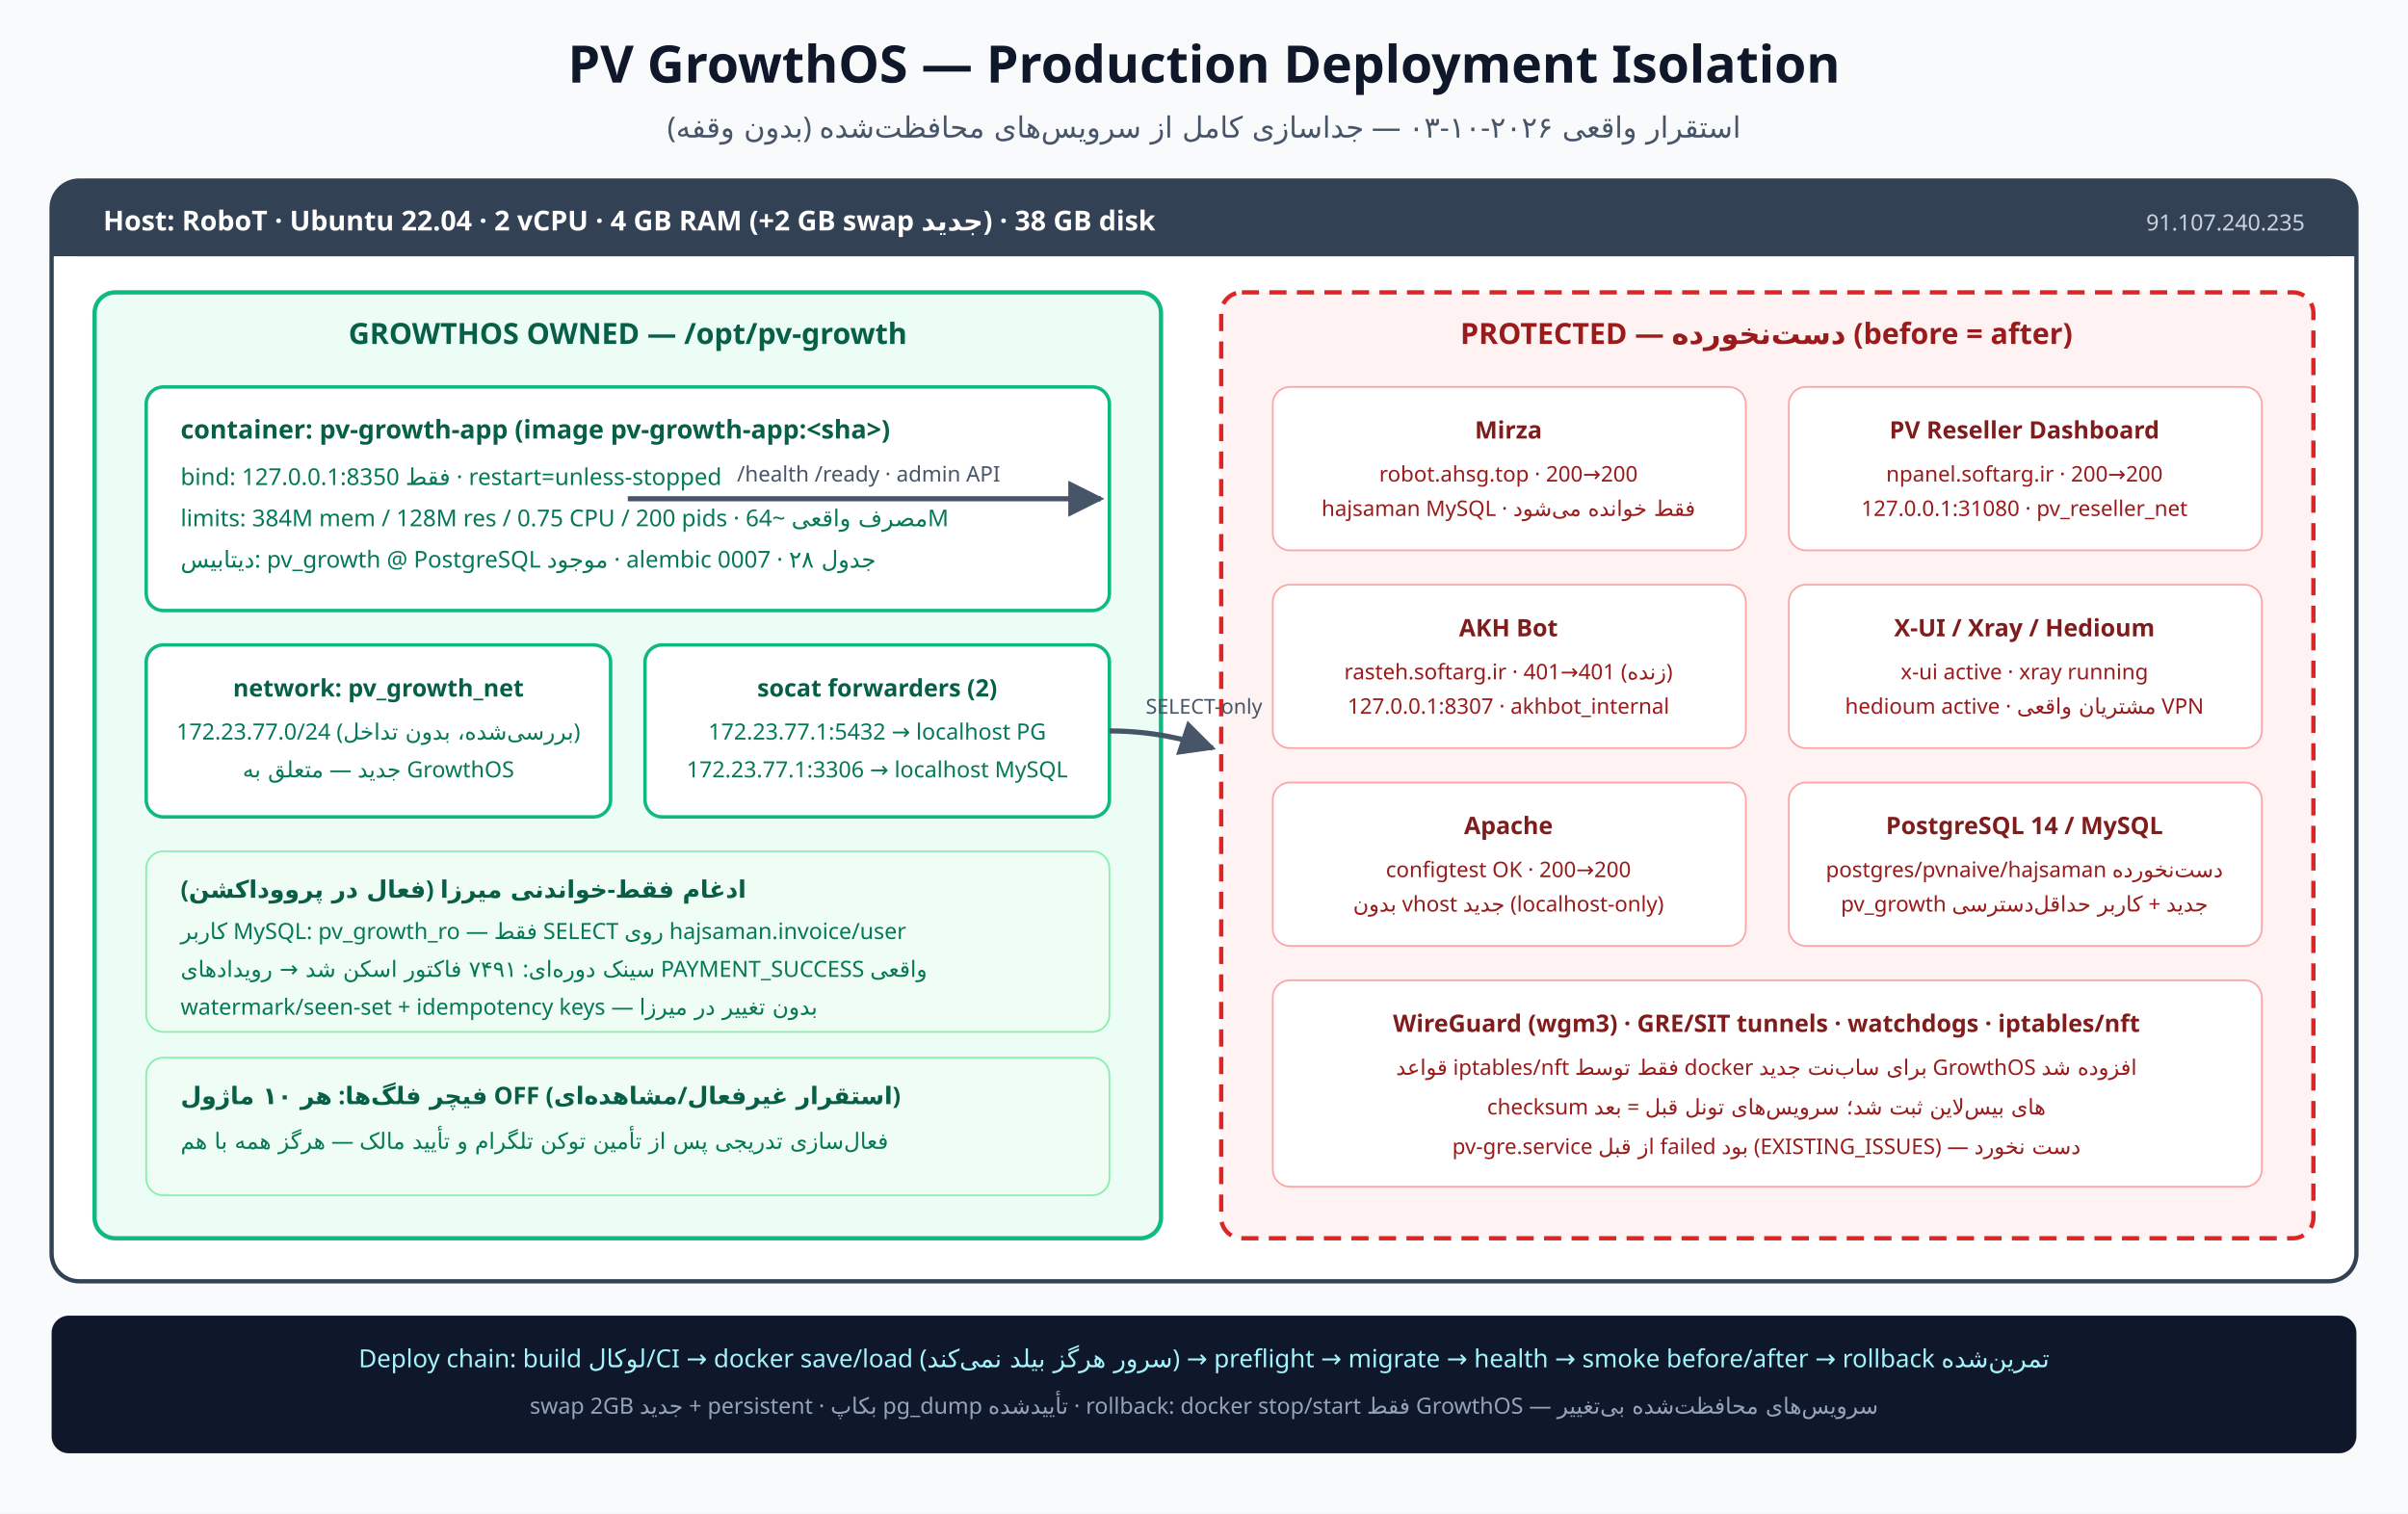
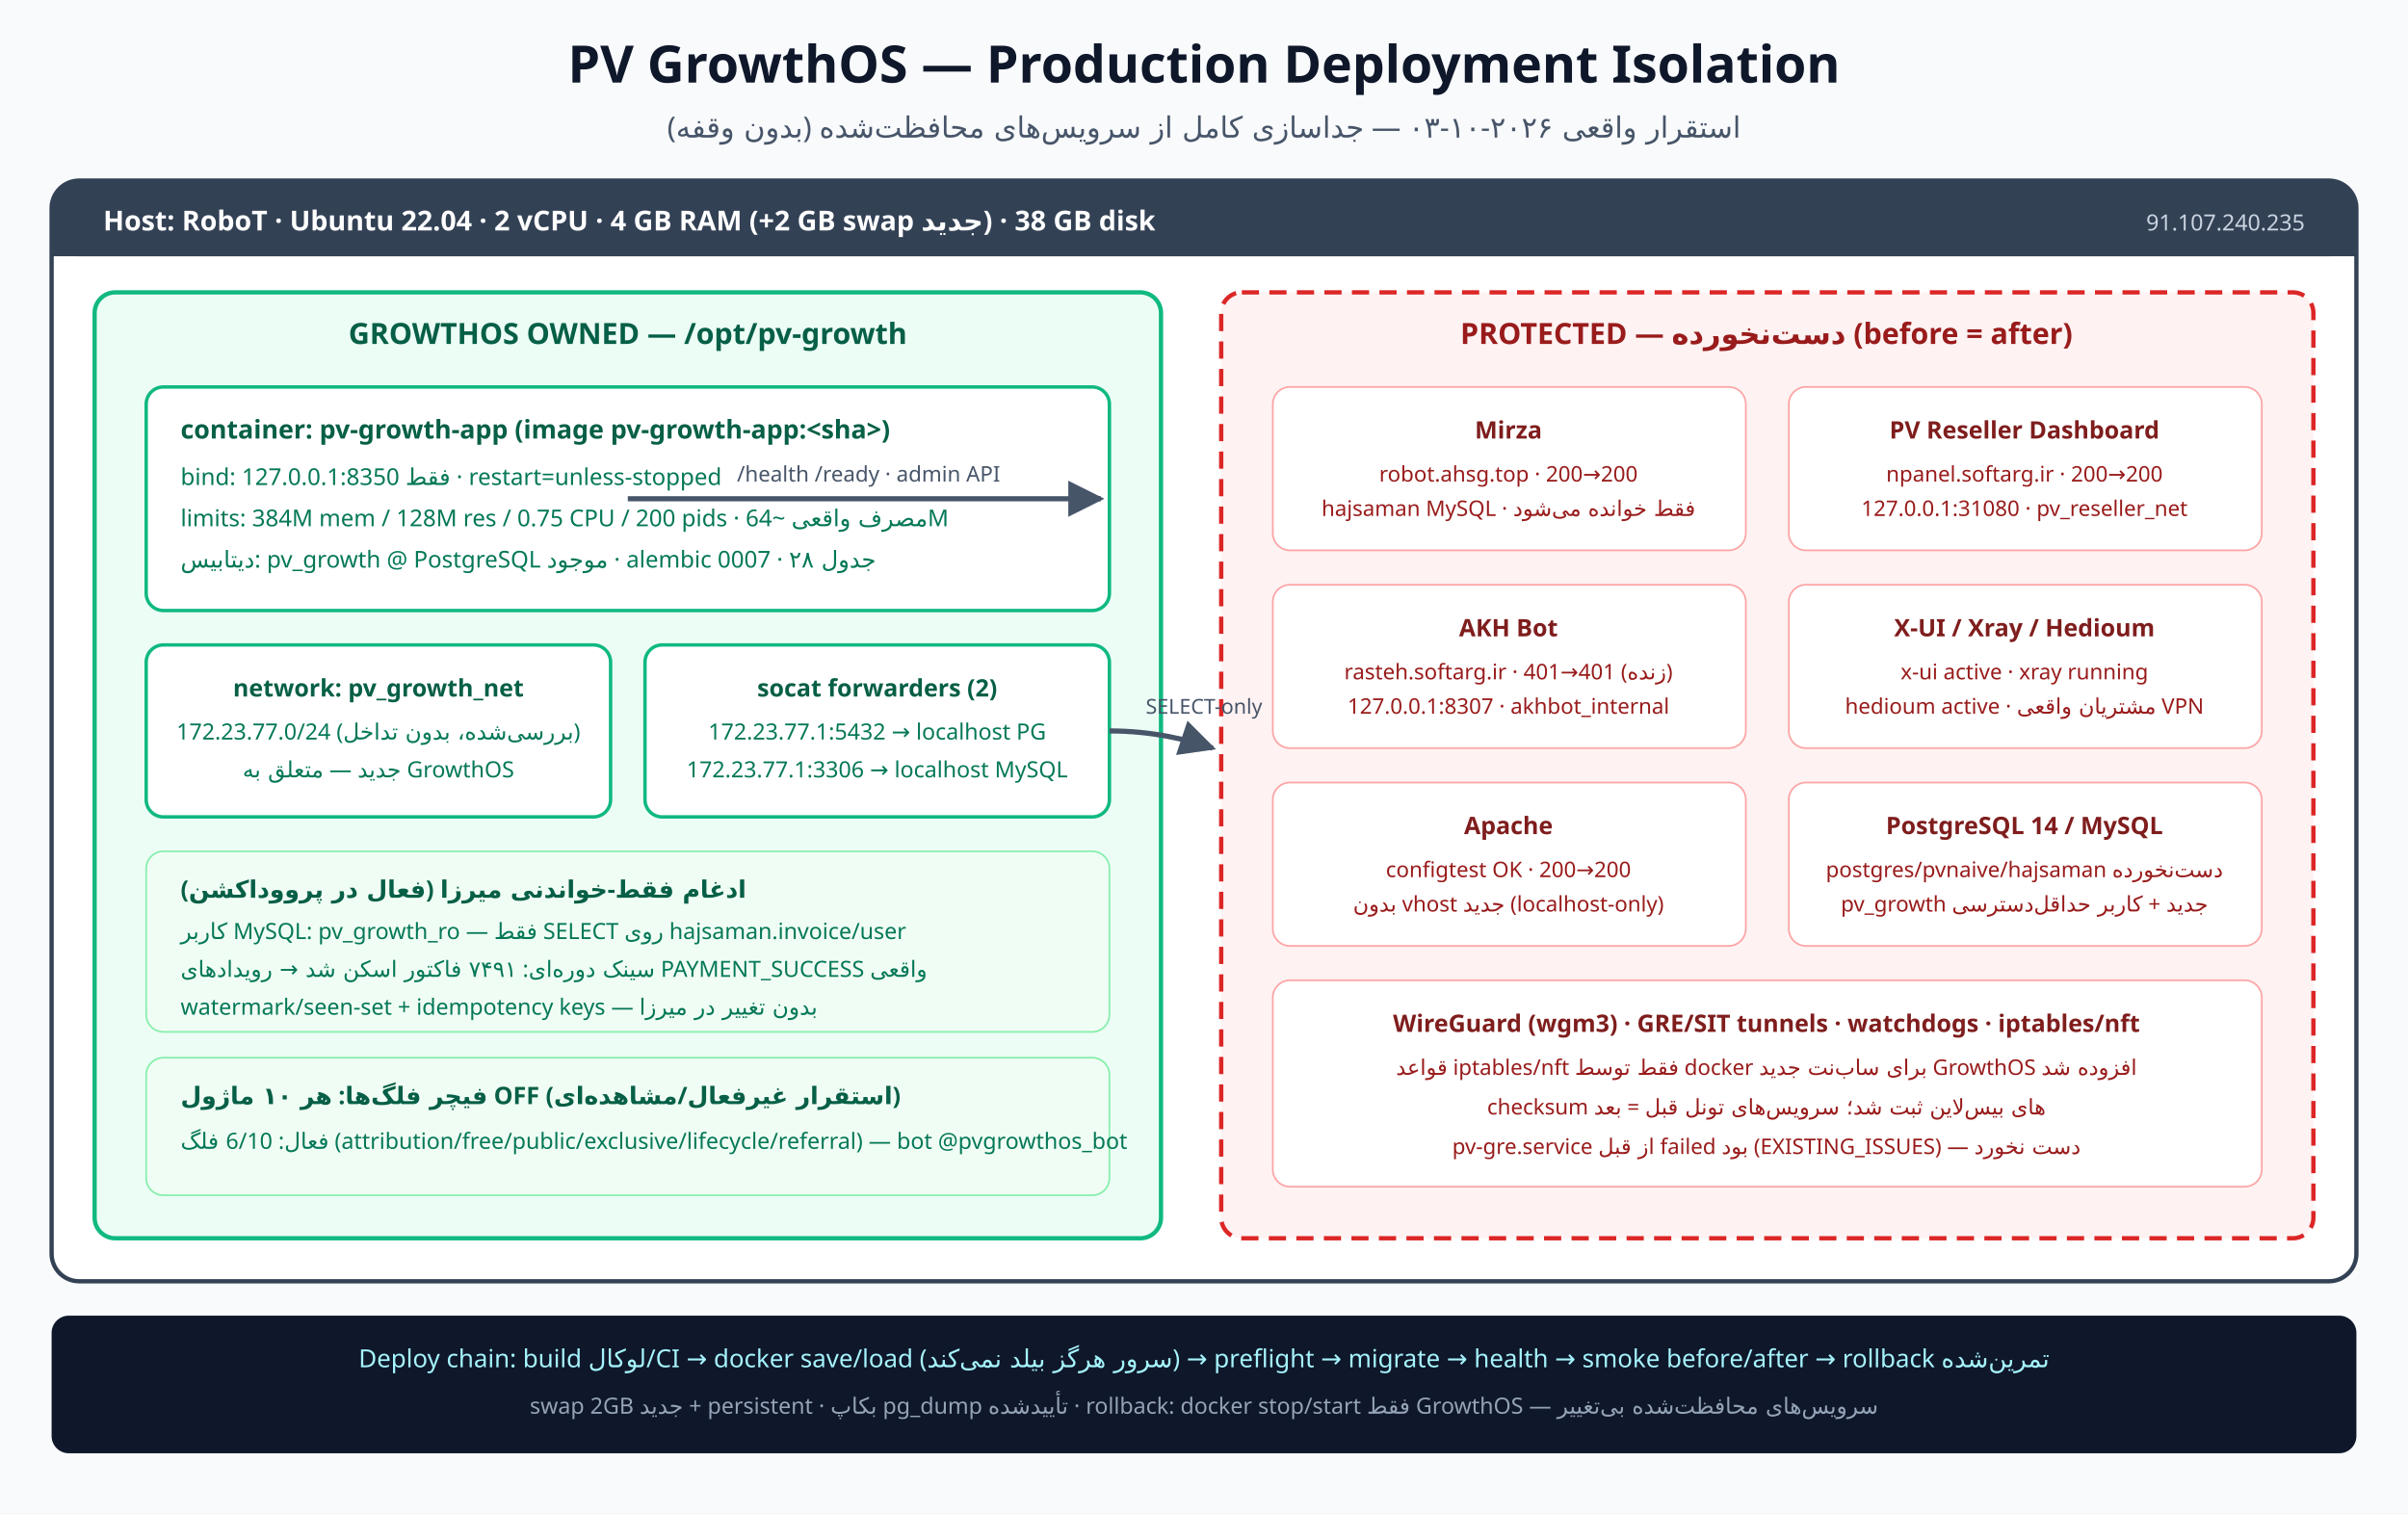
<svg xmlns="http://www.w3.org/2000/svg" width="1400" height="880" viewBox="0 0 1400 880" font-family="Segoe UI, Tahoma, sans-serif">
  <defs>
    <marker id="d1" viewBox="0 0 10 10" refX="9" refY="5" markerWidth="7" markerHeight="7" orient="auto-start-reverse">
      <path d="M 0 0 L 10 5 L 0 10 z" fill="#475569" />
    </marker>
  </defs>
  <rect width="1400" height="880" fill="#f8fafc" />
  <text x="700" y="48" text-anchor="middle" font-size="30" font-weight="700" fill="#0f172a">PV GrowthOS — Production Deployment Isolation</text>
  <text x="700" y="80" text-anchor="middle" font-size="17" fill="#475569" direction="rtl">استقرار واقعی ۲۰۲۶-۱۰-۰۳ — جداسازی کامل از سرویس‌های محافظت‌شده (بدون وقفه)</text>
  <rect x="30" y="105" width="1340" height="640" rx="16" fill="#ffffff" stroke="#334155" stroke-width="2.5" />
  <rect x="30" y="105" width="1340" height="44" rx="16" fill="#334155" />
  <rect x="30" y="131" width="1340" height="18" fill="#334155" />
  <text x="60" y="134" font-size="16" font-weight="700" fill="#fff">Host: RoboT · Ubuntu 22.04 · 2 vCPU · 4 GB RAM (+2 GB swap جدید) · 38 GB disk</text>
  <text x="1340" y="134" text-anchor="end" font-size="13" fill="#cbd5e1">91.107.240.235</text>
  <rect x="55" y="170" width="620" height="550" rx="12" fill="#ecfdf5" stroke="#10b981" stroke-width="2.5" />
  <text x="365" y="200" text-anchor="middle" font-size="17" font-weight="800" fill="#065f46">GROWTHOS OWNED — /opt/pv-growth</text>
  <rect x="85" y="225" width="560" height="130" rx="10" fill="#ffffff" stroke="#10b981" stroke-width="2" />
  <text x="105" y="255" font-size="15" font-weight="700" fill="#065f46">container: pv-growth-app (image pv-growth-app:&lt;sha&gt;)</text>
  <g font-size="13.5" fill="#047857">
    <text x="105" y="282">bind: 127.0.0.1:8350 فقط · restart=unless-stopped</text>
    <text x="105" y="306">limits: 384M mem / 128M res / 0.75 CPU / 200 pids · مصرف واقعی ~64M</text>
    <text x="105" y="330">دیتابیس: pv_growth @ PostgreSQL موجود · alembic 0007 · ۲۸ جدول</text>
  </g>
  <rect x="85" y="375" width="270" height="100" rx="10" fill="#ffffff" stroke="#10b981" stroke-width="2" />
  <text x="220" y="405" text-anchor="middle" font-weight="700" fill="#065f46" font-size="14">network: pv_growth_net</text>
  <text x="220" y="430" text-anchor="middle" font-size="13" fill="#047857">172.23.77.0/24 (بررسی‌شده، بدون تداخل)</text>
  <text x="220" y="452" text-anchor="middle" font-size="13" fill="#047857">جدید — متعلق به GrowthOS</text>
  <rect x="375" y="375" width="270" height="100" rx="10" fill="#ffffff" stroke="#10b981" stroke-width="2" />
  <text x="510" y="405" text-anchor="middle" font-weight="700" fill="#065f46" font-size="14">socat forwarders (2)</text>
  <text x="510" y="430" text-anchor="middle" font-size="13" fill="#047857">172.23.77.1:5432 → localhost PG</text>
  <text x="510" y="452" text-anchor="middle" font-size="13" fill="#047857">172.23.77.1:3306 → localhost MySQL</text>
  <rect x="85" y="495" width="560" height="105" rx="10" fill="#f0fdf4" stroke="#86efac" />
  <text x="105" y="522" font-weight="700" font-size="14" fill="#065f46">ادغام فقط-خواندنی میرزا (فعال در پرووداکشن)</text>
  <g font-size="13" fill="#047857">
    <text x="105" y="546">کاربر MySQL: pv_growth_ro — فقط SELECT روی hajsaman.invoice/user</text>
    <text x="105" y="568">سینک دوره‌ای: ۷۴۹۱ فاکتور اسکن شد → رویدادهای PAYMENT_SUCCESS واقعی</text>
    <text x="105" y="590">watermark/seen-set + idempotency keys — بدون تغییر در میرزا</text>
  </g>
  <rect x="85" y="615" width="560" height="80" rx="10" fill="#f0fdf4" stroke="#86efac" />
  <text x="105" y="642" font-weight="700" font-size="14" fill="#065f46"> فیچر فلگ‌ها: هر ۱۰ ماژول OFF (استقرار غیرفعال/مشاهده‌ای)</text>
-   <text x="105" y="668" font-size="13" fill="#047857">فعال‌سازی تدریجی پس از تأمین توکن تلگرام و تأیید مالک — هرگز همه با هم</text>
+   <text x="105" y="668" font-size="13" fill="#047857">فعال: 6/10 فلگ (attribution/free/public/exclusive/lifecycle/referral) — bot @pvgrowthos_bot</text>
  <rect x="710" y="170" width="635" height="550" rx="12" fill="#fef2f2" stroke="#dc2626" stroke-width="2.5" stroke-dasharray="10 6" />
  <text x="1027" y="200" text-anchor="middle" font-size="17" font-weight="800" fill="#991b1b">PROTECTED — دست‌نخورده (before = after)</text>
  <g font-size="14">
    <rect x="740" y="225" width="275" height="95" rx="10" fill="#ffffff" stroke="#fca5a5" />
    <text x="877" y="255" text-anchor="middle" font-weight="700" fill="#7f1d1d">Mirza</text>
    <text x="877" y="280" text-anchor="middle" font-size="12.5" fill="#991b1b">robot.ahsg.top · 200→200</text>
    <text x="877" y="300" text-anchor="middle" font-size="12.5" fill="#991b1b">hajsaman MySQL · فقط خوانده می‌شود</text>
    <rect x="1040" y="225" width="275" height="95" rx="10" fill="#ffffff" stroke="#fca5a5" />
    <text x="1177" y="255" text-anchor="middle" font-weight="700" fill="#7f1d1d">PV Reseller Dashboard</text>
    <text x="1177" y="280" text-anchor="middle" font-size="12.5" fill="#991b1b">npanel.softarg.ir · 200→200</text>
    <text x="1177" y="300" text-anchor="middle" font-size="12.5" fill="#991b1b">127.0.0.1:31080 · pv_reseller_net</text>
    <rect x="740" y="340" width="275" height="95" rx="10" fill="#ffffff" stroke="#fca5a5" />
    <text x="877" y="370" text-anchor="middle" font-weight="700" fill="#7f1d1d">AKH Bot</text>
    <text x="877" y="395" text-anchor="middle" font-size="12.5" fill="#991b1b">rasteh.softarg.ir · 401→401 (زنده)</text>
    <text x="877" y="415" text-anchor="middle" font-size="12.5" fill="#991b1b">127.0.0.1:8307 · akhbot_internal</text>
    <rect x="1040" y="340" width="275" height="95" rx="10" fill="#ffffff" stroke="#fca5a5" />
    <text x="1177" y="370" text-anchor="middle" font-weight="700" fill="#7f1d1d">X-UI / Xray / Hedioum</text>
    <text x="1177" y="395" text-anchor="middle" font-size="12.5" fill="#991b1b">x-ui active · xray running</text>
    <text x="1177" y="415" text-anchor="middle" font-size="12.5" fill="#991b1b">hedioum active · مشتریان واقعی VPN</text>
    <rect x="740" y="455" width="275" height="95" rx="10" fill="#ffffff" stroke="#fca5a5" />
    <text x="877" y="485" text-anchor="middle" font-weight="700" fill="#7f1d1d">Apache</text>
    <text x="877" y="510" text-anchor="middle" font-size="12.5" fill="#991b1b">configtest OK · 200→200</text>
    <text x="877" y="530" text-anchor="middle" font-size="12.5" fill="#991b1b">بدون vhost جدید (localhost-only)</text>
    <rect x="1040" y="455" width="275" height="95" rx="10" fill="#ffffff" stroke="#fca5a5" />
    <text x="1177" y="485" text-anchor="middle" font-weight="700" fill="#7f1d1d">PostgreSQL 14 / MySQL</text>
    <text x="1177" y="510" text-anchor="middle" font-size="12.5" fill="#991b1b">postgres/pvnaive/hajsaman دست‌نخورده</text>
    <text x="1177" y="530" text-anchor="middle" font-size="12.5" fill="#991b1b">pv_growth جدید + کاربر حداقل‌دسترسی</text>
    <rect x="740" y="570" width="575" height="120" rx="10" fill="#ffffff" stroke="#fca5a5" />
    <text x="1027" y="600" text-anchor="middle" font-weight="700" fill="#7f1d1d">WireGuard (wgm3) · GRE/SIT tunnels · watchdogs · iptables/nft</text>
    <g font-size="12.5" fill="#991b1b">
      <text x="1027" y="625" text-anchor="middle">قواعد iptables/nft فقط توسط docker برای ساب‌نت جدید GrowthOS افزوده شد</text>
      <text x="1027" y="648" text-anchor="middle">checksum های بیس‌لاین ثبت شد؛ سرویس‌های تونل قبل = بعد</text>
      <text x="1027" y="671" text-anchor="middle">pv-gre.service از قبل failed بود (EXISTING_ISSUES) — دست نخورد</text>
    </g>
  </g>
  <path d="M 365 290 C 480 290, 560 290, 640 290" stroke="#475569" stroke-width="3" fill="none" marker-end="url(#d1)" />
  <text x="505" y="280" text-anchor="middle" font-size="12.5" fill="#475569">/health /ready · admin API</text>
  <path d="M 645 425 C 670 425, 690 430, 705 435" stroke="#475569" stroke-width="3" fill="none" marker-end="url(#d1)" />
  <text x="700" y="415" text-anchor="middle" font-size="12" fill="#475569">SELECT-only</text>
  <rect x="30" y="765" width="1340" height="80" rx="10" fill="#0f172a" />
  <text x="700" y="795" text-anchor="middle" font-size="14.5" fill="#a5f3fc">Deploy chain: build لوکال/CI → docker save/load (سرور هرگز بیلد نمی‌کند) → preflight → migrate → health → smoke before/after → rollback تمرین‌شده</text>
  <text x="700" y="822" text-anchor="middle" font-size="13" fill="#94a3b8">swap 2GB جدید + persistent · بکاپ pg_dump تأییدشده · rollback: docker stop/start فقط GrowthOS — سرویس‌های محافظت‌شده بی‌تغییر</text>
</svg>
